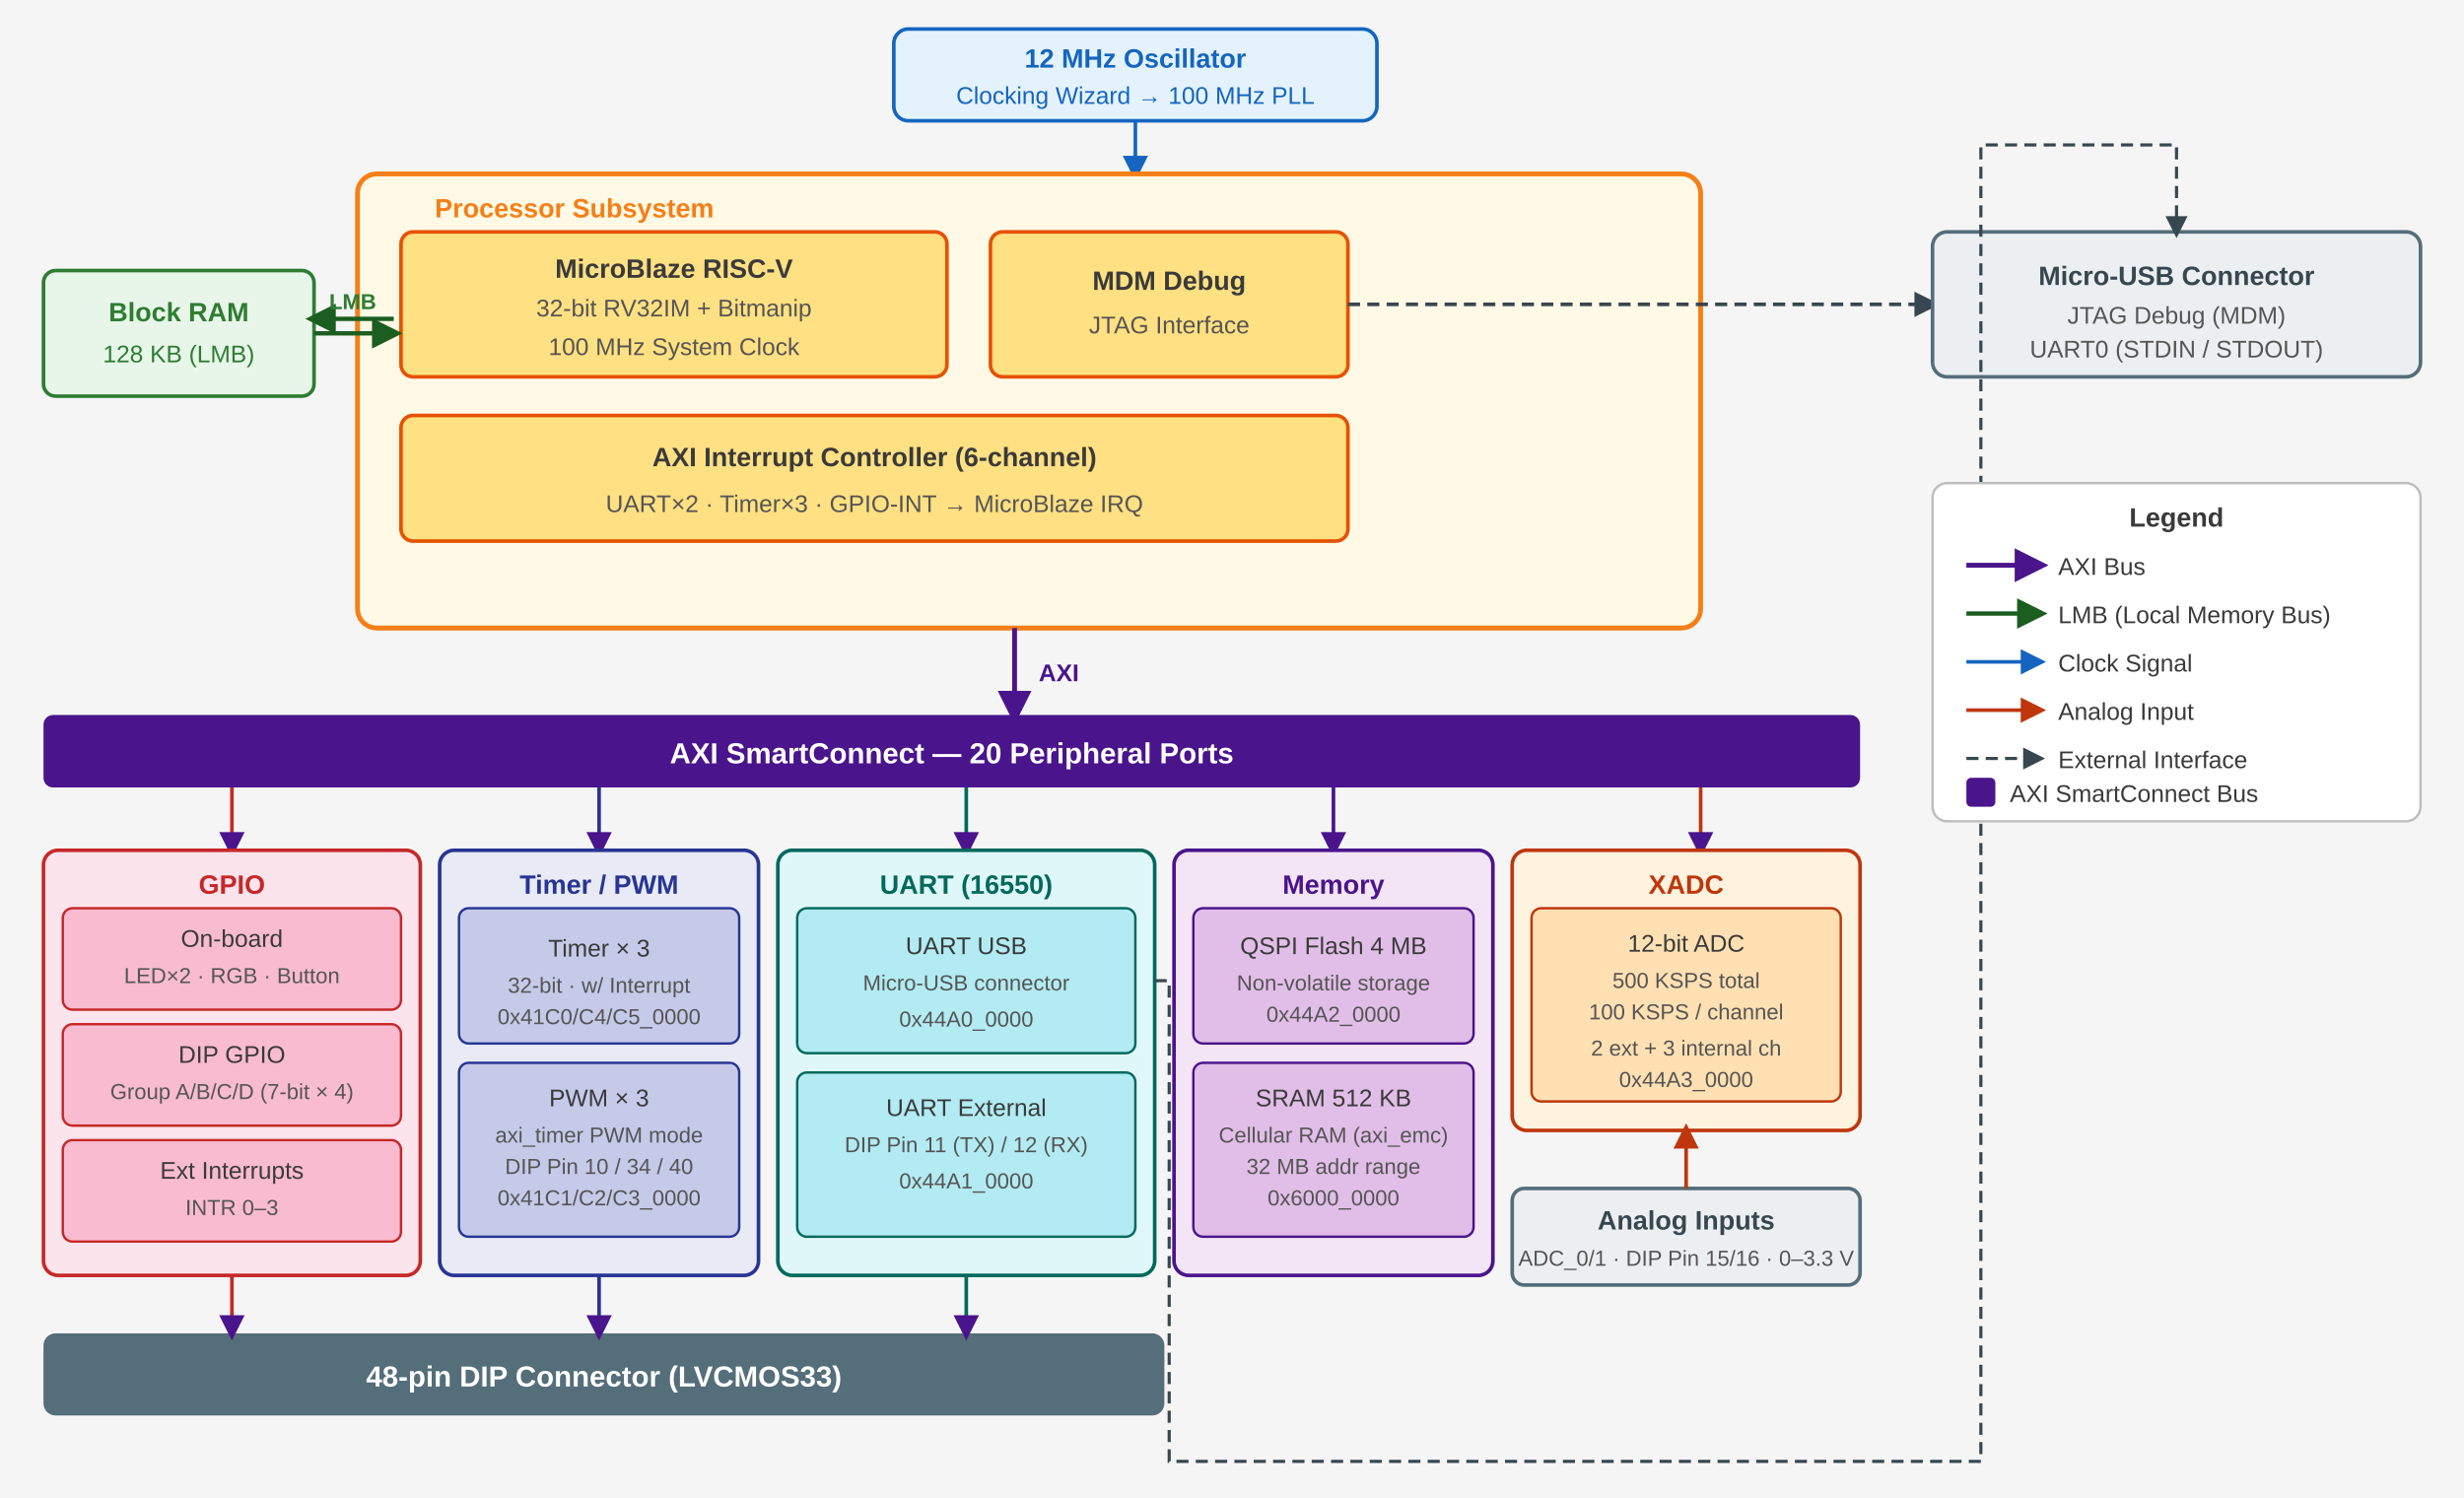
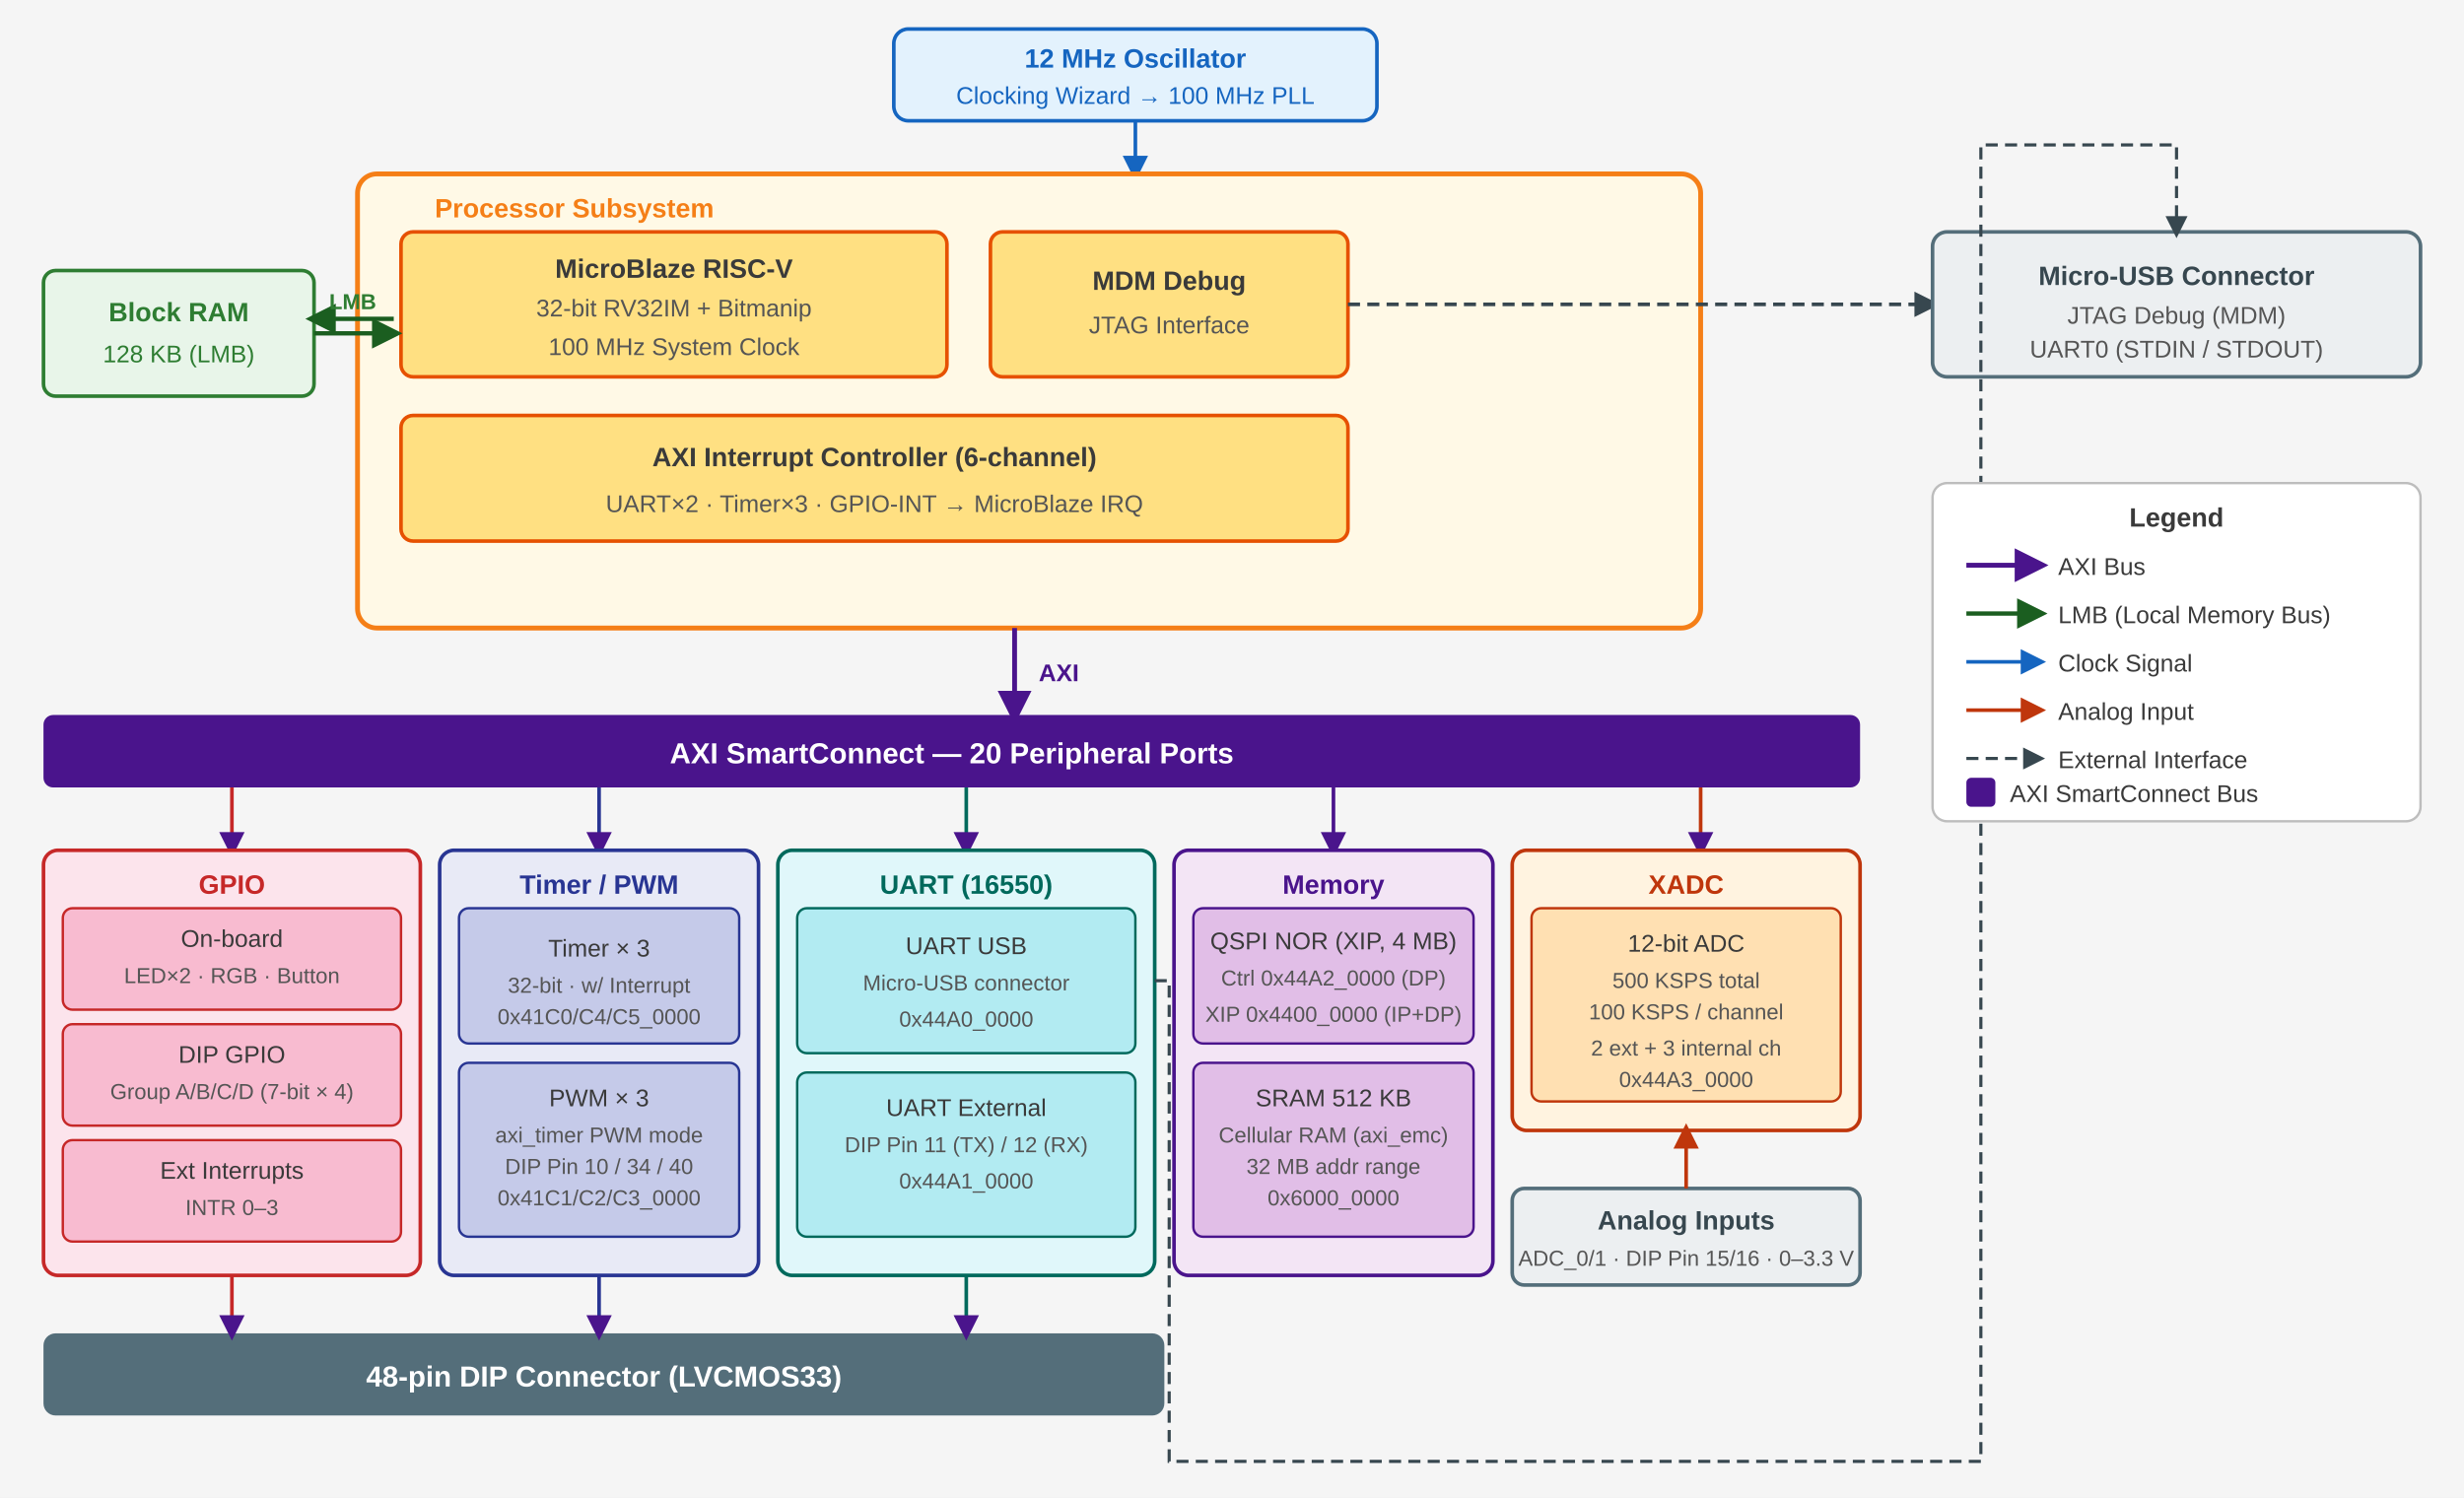
<svg xmlns="http://www.w3.org/2000/svg" width="1020" height="620" font-family="Segoe UI, Arial, sans-serif" font-size="11">
  <defs>
    <marker id="a" markerWidth="7" markerHeight="7" refX="5" refY="3.5" orient="auto">
      <path d="M0,0 L7,3.5 L0,7 z" fill="#4a148c" />
    </marker>
    <marker id="b" markerWidth="7" markerHeight="7" refX="5" refY="3.5" orient="auto">
      <path d="M0,0 L7,3.5 L0,7 z" fill="#1b5e20" />
    </marker>
    <marker id="c" markerWidth="7" markerHeight="7" refX="5" refY="3.5" orient="auto">
      <path d="M0,0 L7,3.5 L0,7 z" fill="#37474f" />
    </marker>
    <marker id="d" markerWidth="7" markerHeight="7" refX="5" refY="3.5" orient="auto">
      <path d="M0,0 L7,3.5 L0,7 z" fill="#1565c0" />
    </marker>
    <marker id="e" markerWidth="7" markerHeight="7" refX="5" refY="3.5" orient="auto">
      <path d="M0,0 L7,3.5 L0,7 z" fill="#bf360c" />
    </marker>
  </defs>
  <rect width="1020" height="620" fill="#f5f5f5" />
  <rect x="370" y="12" width="200" height="38" rx="6" fill="#e3f2fd" stroke="#1565c0" stroke-width="1.5" />
  <text x="470" y="28" text-anchor="middle" font-weight="bold" fill="#1565c0">12 MHz Oscillator</text>
  <text x="470" y="43" text-anchor="middle" fill="#1565c0" font-size="10">Clocking Wizard → 100 MHz PLL</text>
  <line x1="470" y1="50" x2="470" y2="72" stroke="#1565c0" stroke-width="1.5" marker-end="url(#d)" />
  <rect x="148" y="72" width="556" height="188" rx="8" fill="#fff9e6" stroke="#f57f17" stroke-width="2" />
  <text x="180" y="90" font-weight="bold" fill="#f57f17" font-size="11">Processor Subsystem</text>
  <rect x="166" y="96" width="226" height="60" rx="5" fill="#ffe082" stroke="#e65100" stroke-width="1.5" />
  <text x="279" y="115" text-anchor="middle" font-weight="bold" fill="#3a3a3a">MicroBlaze RISC-V</text>
  <text x="279" y="131" text-anchor="middle" fill="#555" font-size="10">32-bit RV32IM + Bitmanip</text>
  <text x="279" y="147" text-anchor="middle" fill="#555" font-size="10">100 MHz System Clock</text>
  <rect x="410" y="96" width="148" height="60" rx="5" fill="#ffe082" stroke="#e65100" stroke-width="1.5" />
  <text x="484" y="120" text-anchor="middle" font-weight="bold" fill="#3a3a3a">MDM Debug</text>
  <text x="484" y="138" text-anchor="middle" fill="#555" font-size="10">JTAG Interface</text>
  <line x1="558" y1="126" x2="800" y2="126" stroke="#37474f" stroke-width="1.5" stroke-dasharray="5,3" marker-end="url(#c)" />
  <rect x="166" y="172" width="392" height="52" rx="5" fill="#ffe082" stroke="#e65100" stroke-width="1.5" />
  <text x="362" y="193" text-anchor="middle" font-weight="bold" fill="#3a3a3a">AXI Interrupt Controller  (6-channel)</text>
  <text x="362" y="212" text-anchor="middle" fill="#555" font-size="10">UART×2 · Timer×3 · GPIO-INT  →  MicroBlaze IRQ</text>
  <rect x="18" y="112" width="112" height="52" rx="5" fill="#e8f5e9" stroke="#2e7d32" stroke-width="1.5" />
  <text x="74" y="133" text-anchor="middle" font-weight="bold" fill="#2e7d32">Block RAM</text>
  <text x="74" y="150" text-anchor="middle" fill="#2e7d32" font-size="10">128 KB (LMB)</text>
  <line x1="130" y1="138" x2="163" y2="138" stroke="#1b5e20" stroke-width="1.8" marker-end="url(#b)" />
  <line x1="163" y1="132" x2="130" y2="132" stroke="#1b5e20" stroke-width="1.8" marker-end="url(#b)" />
  <text x="146" y="128" text-anchor="middle" fill="#2e7d32" font-size="9" font-weight="bold">LMB</text>
  <line x1="420" y1="260" x2="420" y2="296" stroke="#4a148c" stroke-width="2" marker-end="url(#a)" />
  <text x="430" y="282" fill="#4a148c" font-size="10" font-weight="bold">AXI</text>
  <rect x="18" y="296" width="752" height="30" rx="4" fill="#4a148c" />
  <text x="394" y="316" text-anchor="middle" fill="white" font-weight="bold" font-size="12">AXI SmartConnect  —  20 Peripheral Ports</text>
  <line x1="96" y1="326" x2="96" y2="352" stroke="#c62828" stroke-width="1.5" marker-end="url(#a)" />
  <line x1="248" y1="326" x2="248" y2="352" stroke="#283593" stroke-width="1.5" marker-end="url(#a)" />
  <line x1="400" y1="326" x2="400" y2="352" stroke="#00695c" stroke-width="1.5" marker-end="url(#a)" />
  <line x1="552" y1="326" x2="552" y2="352" stroke="#4a148c" stroke-width="1.5" marker-end="url(#a)" />
  <line x1="704" y1="326" x2="704" y2="352" stroke="#bf360c" stroke-width="1.5" marker-end="url(#a)" />
  <rect x="18" y="352" width="156" height="176" rx="6" fill="#fce4ec" stroke="#c62828" stroke-width="1.5" />
  <text x="96" y="370" text-anchor="middle" font-weight="bold" fill="#c62828">GPIO</text>
  <rect x="26" y="376" width="140" height="42" rx="4" fill="#f8bbd0" stroke="#c62828" stroke-width="1" />
  <text x="96" y="392" text-anchor="middle" fill="#3a3a3a" font-size="10">On-board</text>
  <text x="96" y="407" text-anchor="middle" fill="#555" font-size="9">LED×2 · RGB · Button</text>
  <rect x="26" y="424" width="140" height="42" rx="4" fill="#f8bbd0" stroke="#c62828" stroke-width="1" />
  <text x="96" y="440" text-anchor="middle" fill="#3a3a3a" font-size="10">DIP GPIO</text>
  <text x="96" y="455" text-anchor="middle" fill="#555" font-size="9">Group A/B/C/D  (7-bit × 4)</text>
  <rect x="26" y="472" width="140" height="42" rx="4" fill="#f8bbd0" stroke="#c62828" stroke-width="1" />
  <text x="96" y="488" text-anchor="middle" fill="#3a3a3a" font-size="10">Ext Interrupts</text>
  <text x="96" y="503" text-anchor="middle" fill="#555" font-size="9">INTR 0–3</text>
  <rect x="182" y="352" width="132" height="176" rx="6" fill="#e8eaf6" stroke="#283593" stroke-width="1.5" />
  <text x="248" y="370" text-anchor="middle" font-weight="bold" fill="#283593">Timer / PWM</text>
  <rect x="190" y="376" width="116" height="56" rx="4" fill="#c5cae9" stroke="#283593" stroke-width="1" />
  <text x="248" y="396" text-anchor="middle" fill="#3a3a3a" font-size="10">Timer × 3</text>
  <text x="248" y="411" text-anchor="middle" fill="#555" font-size="9">32-bit · w/ Interrupt</text>
  <text x="248" y="424" text-anchor="middle" fill="#555" font-size="9">0x41C0/C4/C5_0000</text>
  <rect x="190" y="440" width="116" height="72" rx="4" fill="#c5cae9" stroke="#283593" stroke-width="1" />
  <text x="248" y="458" text-anchor="middle" fill="#3a3a3a" font-size="10">PWM × 3</text>
  <text x="248" y="473" text-anchor="middle" fill="#555" font-size="9">axi_timer PWM mode</text>
  <text x="248" y="486" text-anchor="middle" fill="#555" font-size="9">DIP Pin 10 / 34 / 40</text>
  <text x="248" y="499" text-anchor="middle" fill="#555" font-size="9">0x41C1/C2/C3_0000</text>
  <rect x="322" y="352" width="156" height="176" rx="6" fill="#e0f7fa" stroke="#00695c" stroke-width="1.5" />
  <text x="400" y="370" text-anchor="middle" font-weight="bold" fill="#00695c">UART  (16550)</text>
  <rect x="330" y="376" width="140" height="60" rx="4" fill="#b2ebf2" stroke="#00695c" stroke-width="1" />
  <text x="400" y="395" text-anchor="middle" fill="#3a3a3a" font-size="10">UART USB</text>
  <text x="400" y="410" text-anchor="middle" fill="#555" font-size="9">Micro-USB connector</text>
  <text x="400" y="425" text-anchor="middle" fill="#555" font-size="9">0x44A0_0000</text>
  <rect x="330" y="444" width="140" height="68" rx="4" fill="#b2ebf2" stroke="#00695c" stroke-width="1" />
  <text x="400" y="462" text-anchor="middle" fill="#3a3a3a" font-size="10">UART External</text>
  <text x="400" y="477" text-anchor="middle" fill="#555" font-size="9">DIP Pin 11 (TX) / 12 (RX)</text>
  <text x="400" y="492" text-anchor="middle" fill="#555" font-size="9">0x44A1_0000</text>
  <rect x="486" y="352" width="132" height="176" rx="6" fill="#f3e5f5" stroke="#4a148c" stroke-width="1.5" />
  <text x="552" y="370" text-anchor="middle" font-weight="bold" fill="#4a148c">Memory</text>
  <rect x="494" y="376" width="116" height="56" rx="4" fill="#e1bee7" stroke="#4a148c" stroke-width="1" />
-   <text x="552" y="395" text-anchor="middle" fill="#3a3a3a" font-size="10">QSPI Flash  4 MB</text>
-   <text x="552" y="410" text-anchor="middle" fill="#555" font-size="9">Non-volatile storage</text>
-   <text x="552" y="423" text-anchor="middle" fill="#555" font-size="9">0x44A2_0000</text>
+   <text x="552" y="393" text-anchor="middle" fill="#3a3a3a" font-size="10">QSPI NOR (XIP, 4 MB)</text>
+   <text x="552" y="408" text-anchor="middle" fill="#555" font-size="9">Ctrl  0x44A2_0000  (DP)</text>
+   <text x="552" y="423" text-anchor="middle" fill="#555" font-size="9">XIP   0x4400_0000  (IP+DP)</text>
  <rect x="494" y="440" width="116" height="72" rx="4" fill="#e1bee7" stroke="#4a148c" stroke-width="1" />
  <text x="552" y="458" text-anchor="middle" fill="#3a3a3a" font-size="10">SRAM  512 KB</text>
  <text x="552" y="473" text-anchor="middle" fill="#555" font-size="9">Cellular RAM (axi_emc)</text>
  <text x="552" y="486" text-anchor="middle" fill="#555" font-size="9">32 MB addr range</text>
  <text x="552" y="499" text-anchor="middle" fill="#555" font-size="9">0x6000_0000</text>
  <rect x="626" y="352" width="144" height="116" rx="6" fill="#fff3e0" stroke="#bf360c" stroke-width="1.5" />
  <text x="698" y="370" text-anchor="middle" font-weight="bold" fill="#bf360c">XADC</text>
  <rect x="634" y="376" width="128" height="80" rx="4" fill="#ffe0b2" stroke="#bf360c" stroke-width="1" />
  <text x="698" y="394" text-anchor="middle" fill="#3a3a3a" font-size="10">12-bit ADC</text>
  <text x="698" y="409" text-anchor="middle" fill="#555" font-size="9">500 KSPS total</text>
  <text x="698" y="422" text-anchor="middle" fill="#555" font-size="9">100 KSPS / channel</text>
  <text x="698" y="437" text-anchor="middle" fill="#555" font-size="9">2 ext + 3 internal ch</text>
  <text x="698" y="450" text-anchor="middle" fill="#555" font-size="9">0x44A3_0000</text>
  <rect x="18" y="552" width="464" height="34" rx="5" fill="#546e7a" />
  <text x="250" y="574" text-anchor="middle" fill="white" font-weight="bold" font-size="12">48-pin DIP Connector  (LVCMOS33)</text>
  <line x1="96" y1="528" x2="96" y2="552" stroke="#c62828" stroke-width="1.5" marker-end="url(#a)" />
  <line x1="248" y1="528" x2="248" y2="552" stroke="#283593" stroke-width="1.5" marker-end="url(#a)" />
  <line x1="400" y1="528" x2="400" y2="552" stroke="#00695c" stroke-width="1.5" marker-end="url(#a)" />
  <rect x="626" y="492" width="144" height="40" rx="5" fill="#eceff1" stroke="#546e7a" stroke-width="1.5" />
  <text x="698" y="509" text-anchor="middle" font-weight="bold" fill="#37474f">Analog Inputs</text>
  <text x="698" y="524" text-anchor="middle" fill="#555" font-size="9">ADC_0/1 · DIP Pin 15/16 · 0–3.3 V</text>
  <line x1="698" y1="492" x2="698" y2="468" stroke="#bf360c" stroke-width="1.5" marker-end="url(#e)" />
  <rect x="800" y="96" width="202" height="60" rx="6" fill="#eceff1" stroke="#546e7a" stroke-width="1.5" />
  <text x="901" y="118" text-anchor="middle" font-weight="bold" fill="#37474f">Micro-USB Connector</text>
  <text x="901" y="134" text-anchor="middle" fill="#555" font-size="10">JTAG Debug  (MDM)</text>
  <text x="901" y="148" text-anchor="middle" fill="#555" font-size="10">UART0  (STDIN / STDOUT)</text>
  <polyline points="478,406 484,406 484,605 820,605 820,60 901,60 901,96" fill="none" stroke="#37474f" stroke-width="1.3" stroke-dasharray="5,3" marker-end="url(#c)" />
  <rect x="800" y="200" width="202" height="140" rx="6" fill="#ffffff" stroke="#bdbdbd" stroke-width="1" />
  <text x="901" y="218" text-anchor="middle" font-weight="bold" fill="#3a3a3a">Legend</text>
  <line x1="814" y1="234" x2="844" y2="234" stroke="#4a148c" stroke-width="2" marker-end="url(#a)" />
  <text x="852" y="238" fill="#3a3a3a" font-size="10">AXI Bus</text>
  <line x1="814" y1="254" x2="844" y2="254" stroke="#1b5e20" stroke-width="1.8" marker-end="url(#b)" />
  <text x="852" y="258" fill="#3a3a3a" font-size="10">LMB (Local Memory Bus)</text>
  <line x1="814" y1="274" x2="844" y2="274" stroke="#1565c0" stroke-width="1.5" marker-end="url(#d)" />
  <text x="852" y="278" fill="#3a3a3a" font-size="10">Clock Signal</text>
  <line x1="814" y1="294" x2="844" y2="294" stroke="#bf360c" stroke-width="1.5" marker-end="url(#e)" />
  <text x="852" y="298" fill="#3a3a3a" font-size="10">Analog Input</text>
  <line x1="814" y1="314" x2="844" y2="314" stroke="#37474f" stroke-width="1.3" stroke-dasharray="5,3" marker-end="url(#c)" />
  <text x="852" y="318" fill="#3a3a3a" font-size="10">External Interface</text>
  <rect x="814" y="322" width="12" height="12" fill="#4a148c" rx="2" />
  <text x="832" y="332" fill="#3a3a3a" font-size="10">AXI SmartConnect Bus</text>
</svg>
